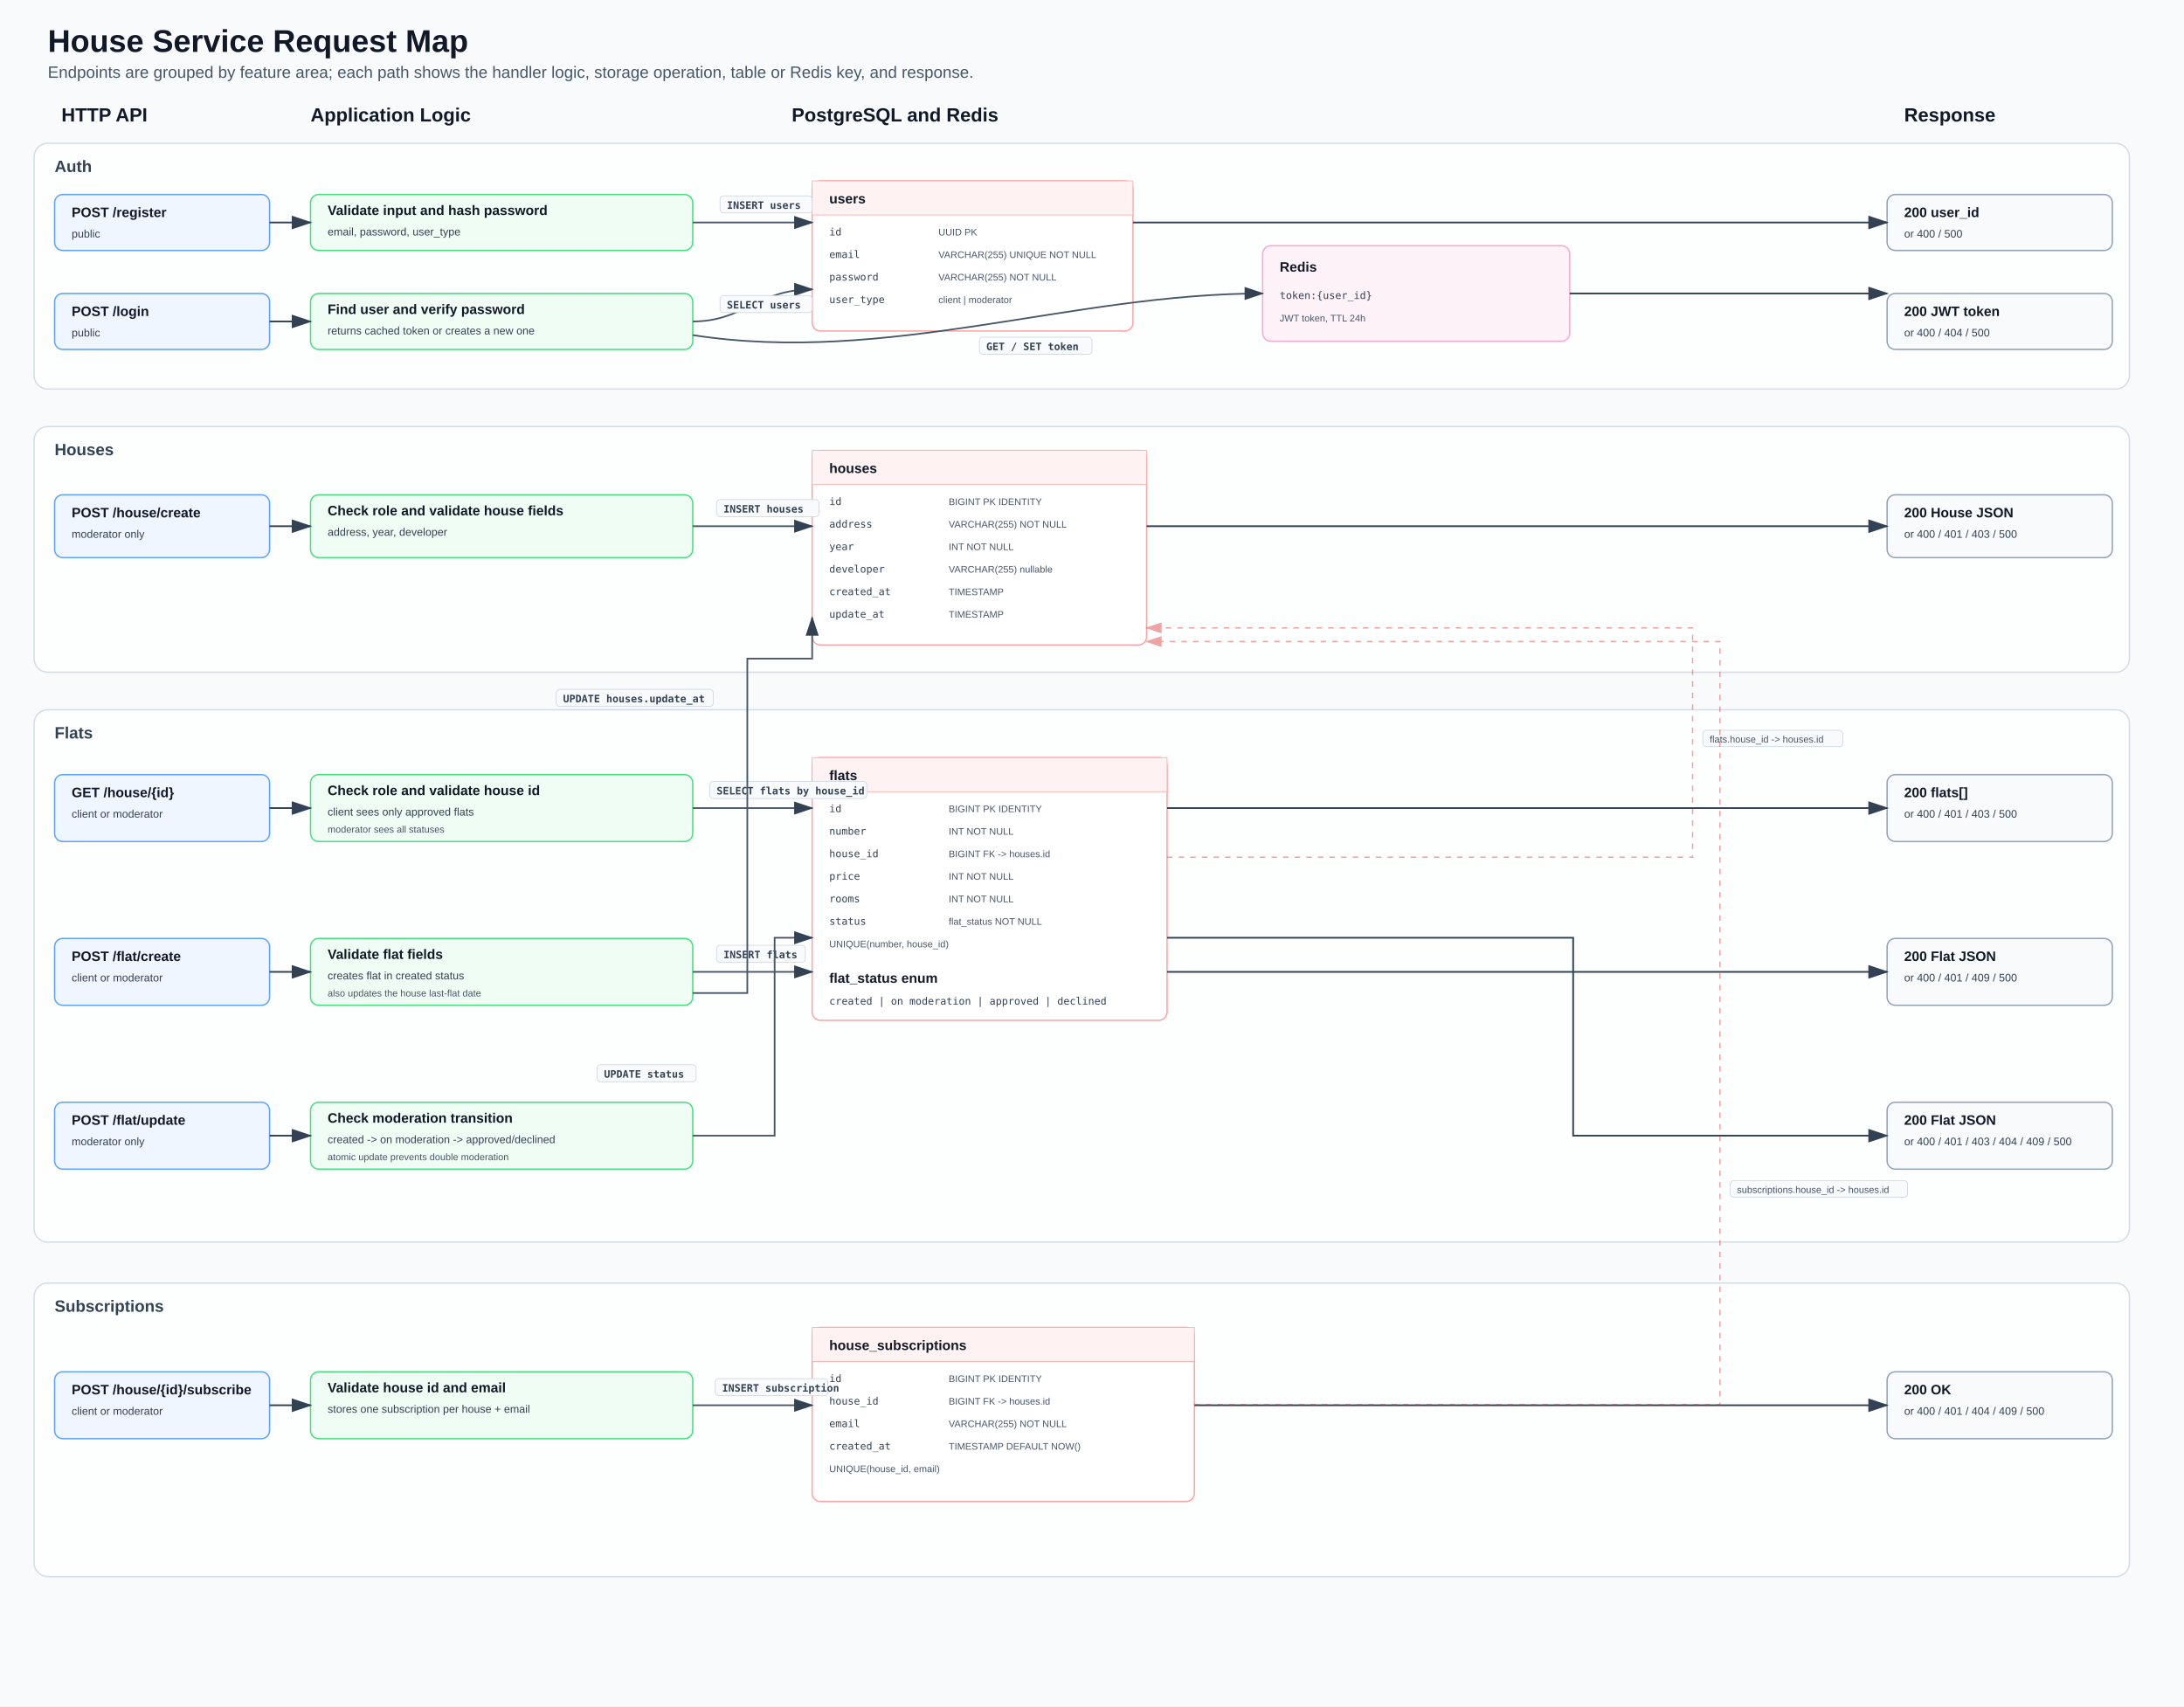
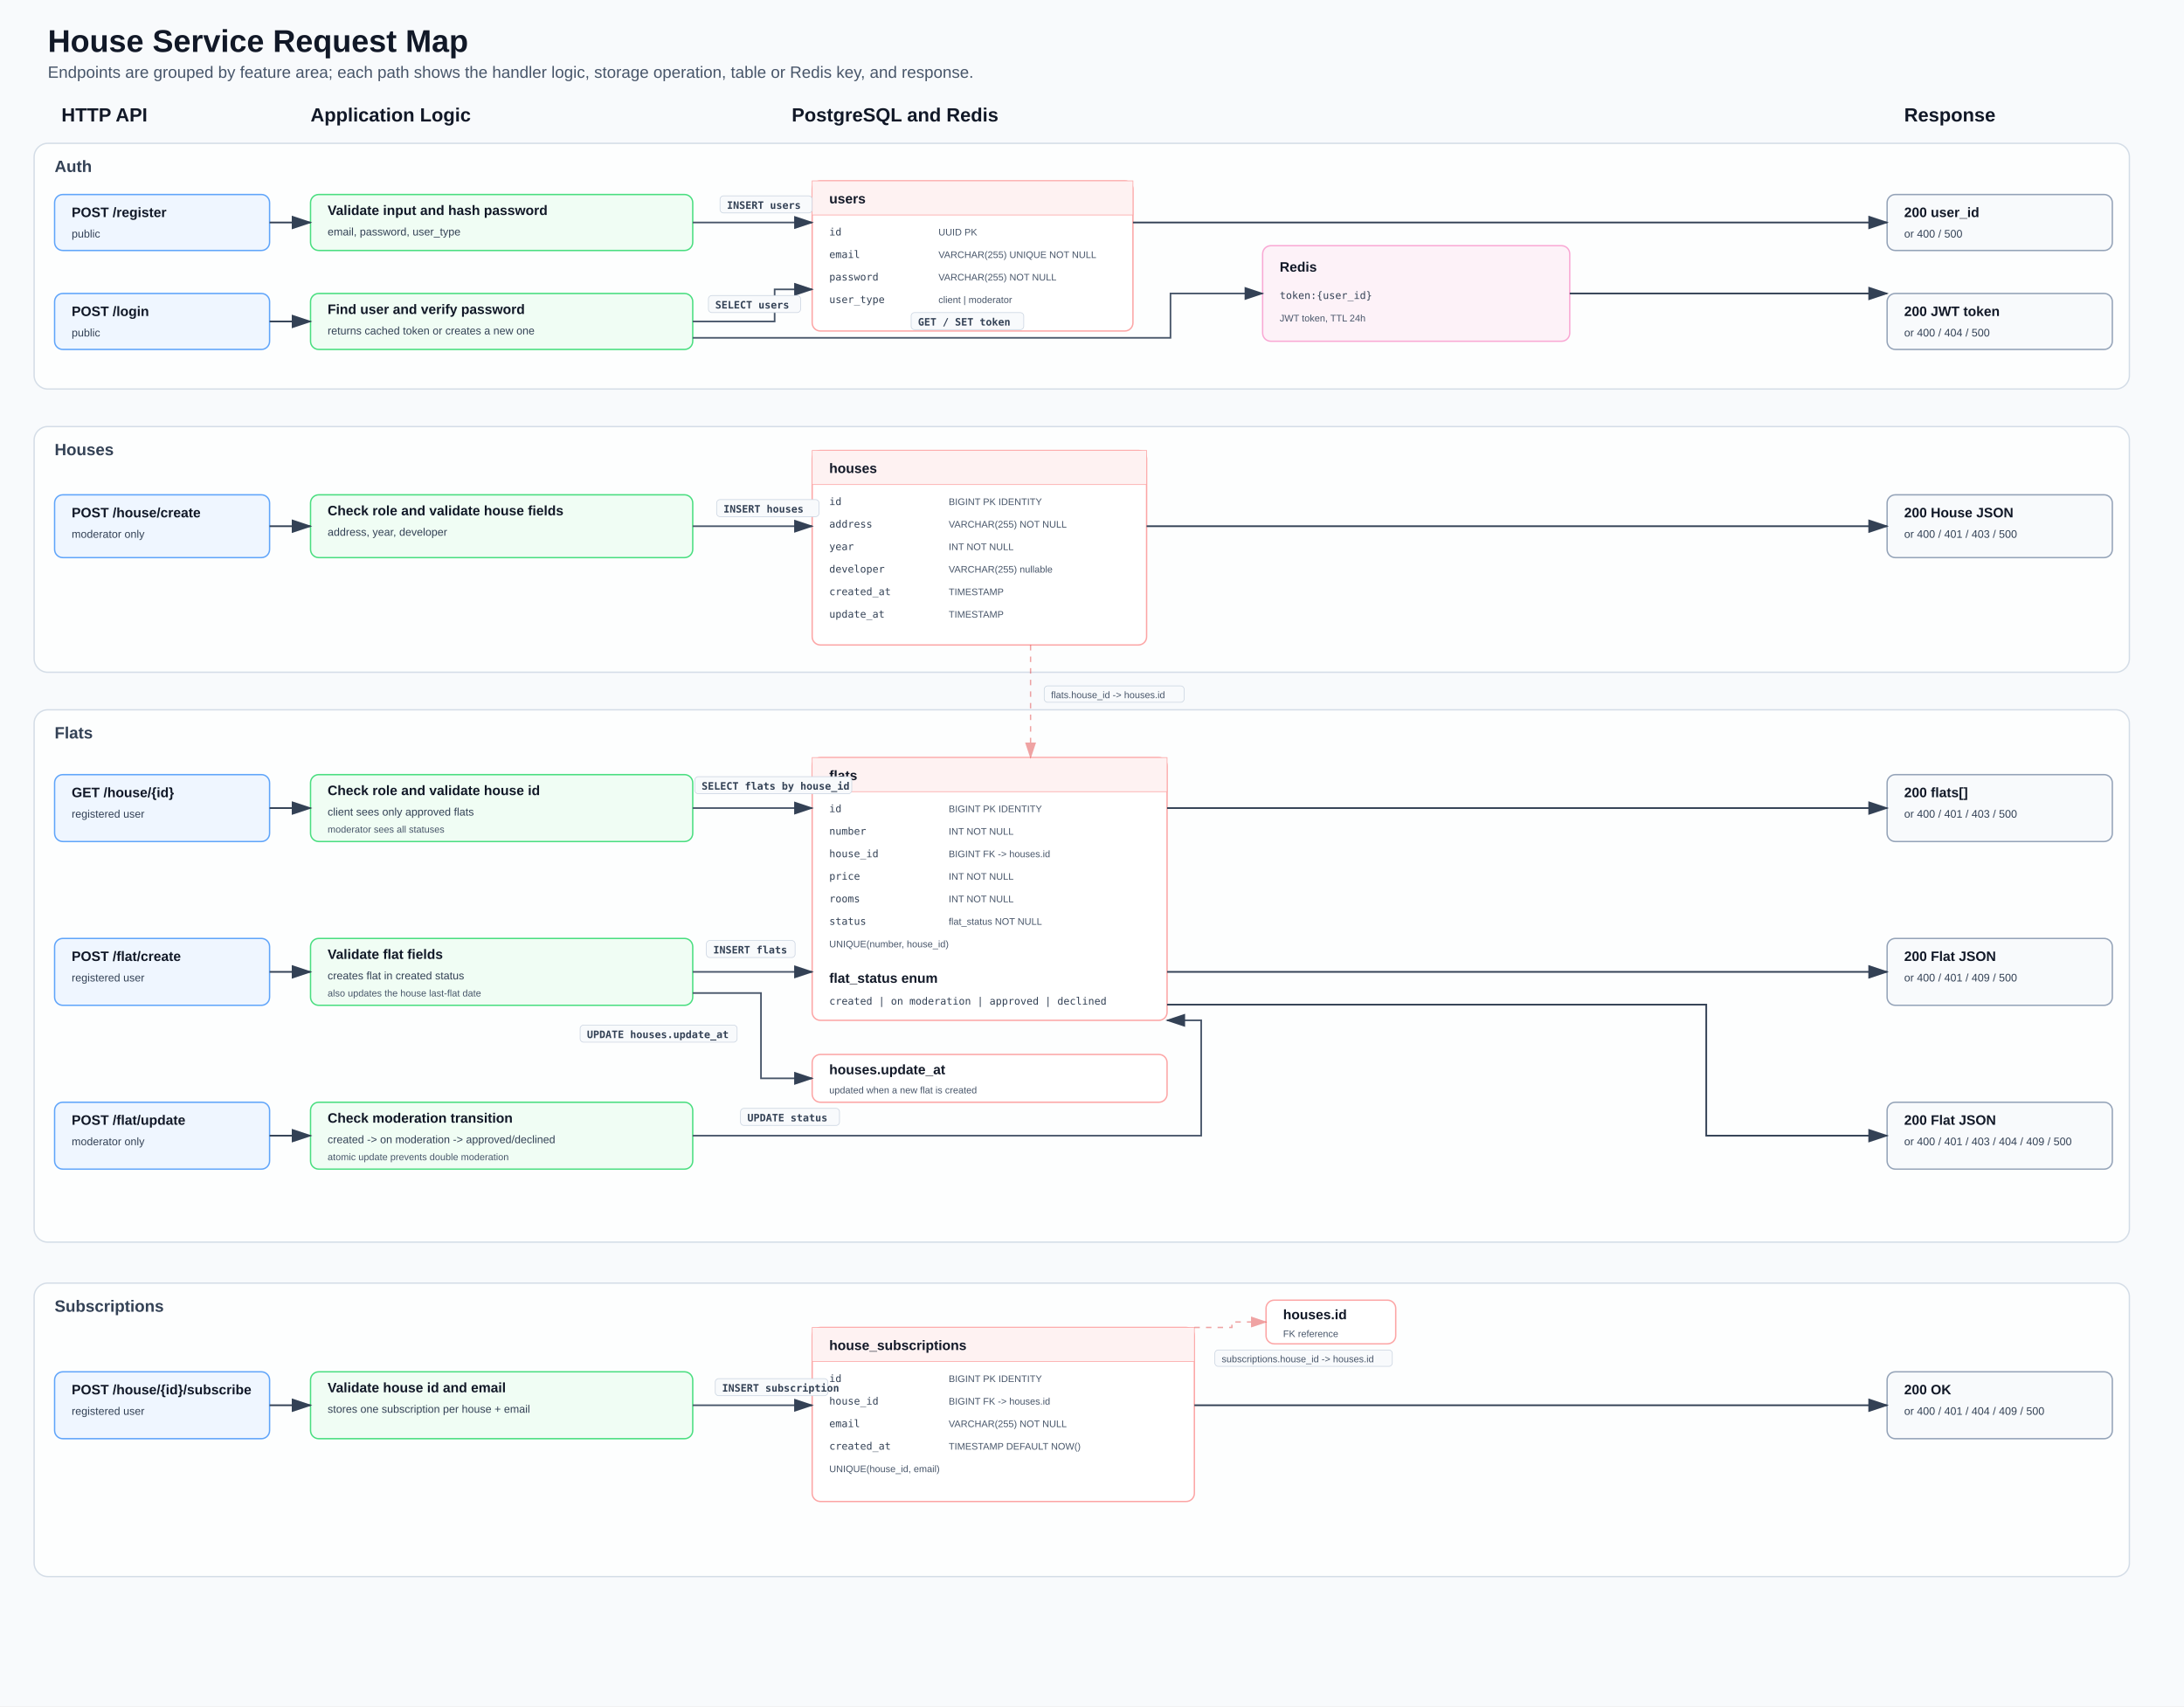
<svg xmlns="http://www.w3.org/2000/svg" width="3200" height="2500" viewBox="0 0 3200 2500">
  <defs>
    <marker id="arrow" markerWidth="14" markerHeight="14" refX="11" refY="4" orient="auto" markerUnits="strokeWidth">
      <path d="M 0 0 L 12 4 L 0 8 z" fill="#334155" />
    </marker>
    <marker id="relArrow" markerWidth="14" markerHeight="14" refX="11" refY="4" orient="auto" markerUnits="strokeWidth">
      <path d="M 0 0 L 12 4 L 0 8 z" fill="#DC2626" />
    </marker>
    <style>
      text { font-family: Arial, Helvetica, sans-serif; fill: #111827; }
      .title { font-size: 46px; font-weight: 700; }
      .subtitle { font-size: 24px; fill: #475569; }
      .section { font-size: 28px; font-weight: 700; }
      .groupTitle { font-size: 24px; font-weight: 700; fill: #334155; }
      .label { font-size: 20px; font-weight: 700; }
      .small { font-size: 16px; fill: #334155; }
      .tiny { font-size: 14px; fill: #475569; }
      .code { font-family: "SF Mono", Menlo, Consolas, monospace; font-size: 15px; fill: #334155; }
      .op { font-family: "SF Mono", Menlo, Consolas, monospace; font-size: 15px; font-weight: 700; fill: #334155; }
      .opBg { fill: #F8FAFC; stroke: #CBD5E1; stroke-width: 1; rx: 5; }
      .group { fill: #FFFFFF; stroke: #CBD5E1; stroke-width: 2; rx: 20; opacity: 0.78; }
      .box { fill: #ffffff; stroke: #CBD5E1; stroke-width: 2; rx: 12; }
      .api { fill: #EFF6FF; stroke: #60A5FA; }
      .logic { fill: #F0FDF4; stroke: #4ADE80; }
      .response { fill: #F8FAFC; stroke: #94A3B8; }
      .table { fill: #FFFFFF; stroke: #FCA5A5; }
      .tableHeader { fill: #FEF2F2; stroke: #FCA5A5; }
      .redis { fill: #FDF2F8; stroke: #F9A8D4; }
      .line { stroke: #334155; stroke-width: 2.5; fill: none; marker-end: url(#arrow); }
      .dataLine { stroke: #475569; stroke-width: 2.4; fill: none; marker-end: url(#arrow); }
      .rel { stroke: #DC2626; stroke-width: 2; stroke-dasharray: 8 9; fill: none; marker-end: url(#relArrow); opacity: 0.42; }
      .softRel { stroke: #DC2626; stroke-width: 2; stroke-dasharray: 7 8; fill: none; }
    </style>
  </defs>
  <rect x="0" y="0" width="3200" height="2500" fill="#F8FAFC" />
  <text x="70" y="76" class="title">House Service Request Map</text>
  <text x="70" y="114" class="subtitle">Endpoints are grouped by feature area; each path shows the handler logic, storage operation, table or Redis key, and response.</text>
  <text x="90" y="178" class="section">HTTP API</text>
  <text x="455" y="178" class="section">Application Logic</text>
  <text x="1160" y="178" class="section">PostgreSQL and Redis</text>
  <text x="2790" y="178" class="section">Response</text>
  <rect x="50" y="210" width="3070" height="360" class="group" />
  <text x="80" y="252" class="groupTitle">Auth</text>
  <rect x="80" y="285" width="315" height="82" class="box api" />
  <text x="105" y="318" class="label">POST /register</text>
  <text x="105" y="348" class="small">public</text>
  <rect x="455" y="285" width="560" height="82" class="box logic" />
  <text x="480" y="315" class="label">Validate input and hash password</text>
  <text x="480" y="345" class="small">email, password, user_type</text>
  <rect x="2765" y="285" width="330" height="82" class="box response" />
  <text x="2790" y="318" class="label">200 user_id</text>
  <text x="2790" y="348" class="small">or 400 / 500</text>
  <rect x="80" y="430" width="315" height="82" class="box api" />
  <text x="105" y="463" class="label">POST /login</text>
  <text x="105" y="493" class="small">public</text>
  <rect x="455" y="430" width="560" height="82" class="box logic" />
  <text x="480" y="460" class="label">Find user and verify password</text>
  <text x="480" y="490" class="small">returns cached token or creates a new one</text>
  <rect x="2765" y="430" width="330" height="82" class="box response" />
  <text x="2790" y="463" class="label">200 JWT token</text>
  <text x="2790" y="493" class="small">or 400 / 404 / 500</text>
  <rect x="1190" y="265" width="470" height="220" class="box table" />
  <rect x="1190" y="265" width="470" height="50" class="tableHeader" />
  <text x="1215" y="298" class="label">users</text>
  <text x="1215" y="345" class="code">id</text>
  <text x="1375" y="345" class="tiny">UUID PK</text>
  <text x="1215" y="378" class="code">email</text>
  <text x="1375" y="378" class="tiny">VARCHAR(255) UNIQUE NOT NULL</text>
  <text x="1215" y="411" class="code">password</text>
  <text x="1375" y="411" class="tiny">VARCHAR(255) NOT NULL</text>
  <text x="1215" y="444" class="code">user_type</text>
  <text x="1375" y="444" class="tiny">client | moderator</text>
  <rect x="1850" y="360" width="450" height="140" class="box redis" />
  <text x="1875" y="398" class="label">Redis</text>
  <text x="1875" y="438" class="code">token:{user_id}</text>
  <text x="1875" y="471" class="tiny">JWT token, TTL 24h</text>
  <path d="M395 326 L455 326" class="line" />
  <path d="M395 471 L455 471" class="line" />
  <path d="M1015 326 L1190 326" class="dataLine" />
  <rect x="1055" y="287" width="135" height="25" class="opBg" />
  <text x="1065" y="306" class="op">INSERT users</text>
  <path d="M1660 326 L2765 326" class="line" />
-   <path d="M1015 471 C 1090 471, 1110 424, 1190 424" class="dataLine" />
-   <rect x="1055" y="433" width="135" height="25" class="opBg" />
-   <text x="1065" y="452" class="op">SELECT users</text>
-   <path d="M1015 491 C 1300 535, 1570 430, 1850 430" class="dataLine" />
-   <rect x="1435" y="494" width="165" height="25" class="opBg" />
-   <text x="1445" y="513" class="op">GET / SET token</text>
+   <path d="M1015 471 L1135 471 L1135 424 L1190 424" class="dataLine" />
+   <rect x="1038" y="433" width="135" height="25" class="opBg" />
+   <text x="1048" y="452" class="op">SELECT users</text>
+   <path d="M1015 495 L1715 495 L1715 430 L1850 430" class="dataLine" />
+   <rect x="1335" y="458" width="165" height="25" class="opBg" />
+   <text x="1345" y="477" class="op">GET / SET token</text>
  <path d="M2300 430 L2765 430" class="line" />
  <rect x="50" y="625" width="3070" height="360" class="group" />
  <text x="80" y="667" class="groupTitle">Houses</text>
  <rect x="80" y="725" width="315" height="92" class="box api" />
  <text x="105" y="758" class="label">POST /house/create</text>
  <text x="105" y="788" class="small">moderator only</text>
  <rect x="455" y="725" width="560" height="92" class="box logic" />
  <text x="480" y="755" class="label">Check role and validate house fields</text>
  <text x="480" y="785" class="small">address, year, developer</text>
  <rect x="2765" y="725" width="330" height="92" class="box response" />
  <text x="2790" y="758" class="label">200 House JSON</text>
  <text x="2790" y="788" class="small">or 400 / 401 / 403 / 500</text>
  <rect x="1190" y="660" width="490" height="285" class="box table" />
  <rect x="1190" y="660" width="490" height="50" class="tableHeader" />
  <text x="1215" y="693" class="label">houses</text>
  <text x="1215" y="740" class="code">id</text>
  <text x="1390" y="740" class="tiny">BIGINT PK IDENTITY</text>
  <text x="1215" y="773" class="code">address</text>
  <text x="1390" y="773" class="tiny">VARCHAR(255) NOT NULL</text>
  <text x="1215" y="806" class="code">year</text>
  <text x="1390" y="806" class="tiny">INT NOT NULL</text>
  <text x="1215" y="839" class="code">developer</text>
  <text x="1390" y="839" class="tiny">VARCHAR(255) nullable</text>
  <text x="1215" y="872" class="code">created_at</text>
  <text x="1390" y="872" class="tiny">TIMESTAMP</text>
  <text x="1215" y="905" class="code">update_at</text>
  <text x="1390" y="905" class="tiny">TIMESTAMP</text>
  <path d="M395 771 L455 771" class="line" />
  <path d="M1015 771 L1190 771" class="dataLine" />
  <rect x="1050" y="732" width="150" height="25" class="opBg" />
  <text x="1060" y="751" class="op">INSERT houses</text>
  <path d="M1680 771 L2765 771" class="line" />
  <rect x="50" y="1040" width="3070" height="780" class="group" />
  <text x="80" y="1082" class="groupTitle">Flats</text>
  <rect x="80" y="1135" width="315" height="98" class="box api" />
  <text x="105" y="1168" class="label">GET /house/{id}</text>
-   <text x="105" y="1198" class="small">client or moderator</text>
+   <text x="105" y="1198" class="small">registered user</text>
  <rect x="455" y="1135" width="560" height="98" class="box logic" />
  <text x="480" y="1165" class="label">Check role and validate house id</text>
  <text x="480" y="1195" class="small">client sees only approved flats</text>
  <text x="480" y="1220" class="tiny">moderator sees all statuses</text>
  <rect x="2765" y="1135" width="330" height="98" class="box response" />
  <text x="2790" y="1168" class="label">200 flats[]</text>
  <text x="2790" y="1198" class="small">or 400 / 401 / 403 / 500</text>
  <rect x="80" y="1375" width="315" height="98" class="box api" />
  <text x="105" y="1408" class="label">POST /flat/create</text>
-   <text x="105" y="1438" class="small">client or moderator</text>
+   <text x="105" y="1438" class="small">registered user</text>
  <rect x="455" y="1375" width="560" height="98" class="box logic" />
  <text x="480" y="1405" class="label">Validate flat fields</text>
  <text x="480" y="1435" class="small">creates flat in created status</text>
  <text x="480" y="1460" class="tiny">also updates the house last-flat date</text>
  <rect x="2765" y="1375" width="330" height="98" class="box response" />
  <text x="2790" y="1408" class="label">200 Flat JSON</text>
  <text x="2790" y="1438" class="small">or 400 / 401 / 409 / 500</text>
  <rect x="80" y="1615" width="315" height="98" class="box api" />
  <text x="105" y="1648" class="label">POST /flat/update</text>
  <text x="105" y="1678" class="small">moderator only</text>
  <rect x="455" y="1615" width="560" height="98" class="box logic" />
  <text x="480" y="1645" class="label">Check moderation transition</text>
  <text x="480" y="1675" class="small">created -&gt; on moderation -&gt; approved/declined</text>
  <text x="480" y="1700" class="tiny">atomic update prevents double moderation</text>
  <rect x="2765" y="1615" width="330" height="98" class="box response" />
  <text x="2790" y="1648" class="label">200 Flat JSON</text>
  <text x="2790" y="1678" class="small">or 400 / 401 / 403 / 404 / 409 / 500</text>
  <rect x="1190" y="1110" width="520" height="385" class="box table" />
  <rect x="1190" y="1110" width="520" height="50" class="tableHeader" />
  <text x="1215" y="1143" class="label">flats</text>
  <text x="1215" y="1190" class="code">id</text>
  <text x="1390" y="1190" class="tiny">BIGINT PK IDENTITY</text>
  <text x="1215" y="1223" class="code">number</text>
  <text x="1390" y="1223" class="tiny">INT NOT NULL</text>
  <text x="1215" y="1256" class="code">house_id</text>
  <text x="1390" y="1256" class="tiny">BIGINT FK -&gt; houses.id</text>
  <text x="1215" y="1289" class="code">price</text>
  <text x="1390" y="1289" class="tiny">INT NOT NULL</text>
  <text x="1215" y="1322" class="code">rooms</text>
  <text x="1390" y="1322" class="tiny">INT NOT NULL</text>
  <text x="1215" y="1355" class="code">status</text>
  <text x="1390" y="1355" class="tiny">flat_status NOT NULL</text>
  <text x="1215" y="1388" class="tiny">UNIQUE(number, house_id)</text>
  <text x="1215" y="1440" class="label">flat_status enum</text>
  <text x="1215" y="1472" class="code">created | on moderation | approved | declined</text>
+   <rect x="1190" y="1545" width="520" height="70" class="box table" />
+   <text x="1215" y="1574" class="label">houses.update_at</text>
+   <text x="1215" y="1602" class="tiny">updated when a new flat is created</text>
  <path d="M395 1184 L455 1184" class="line" />
  <path d="M395 1424 L455 1424" class="line" />
  <path d="M395 1664 L455 1664" class="line" />
  <path d="M1015 1184 L1190 1184" class="dataLine" />
-   <rect x="1040" y="1145" width="230" height="25" class="opBg" />
-   <text x="1050" y="1164" class="op">SELECT flats by house_id</text>
+   <rect x="1018" y="1138" width="230" height="25" class="opBg" />
+   <text x="1028" y="1157" class="op">SELECT flats by house_id</text>
  <path d="M1015 1424 L1190 1424" class="dataLine" />
-   <rect x="1050" y="1385" width="130" height="25" class="opBg" />
-   <text x="1060" y="1404" class="op">INSERT flats</text>
-   <path d="M1015 1455 L1095 1455 L1095 965 L1190 965 L1190 905" class="dataLine" />
-   <rect x="815" y="1010" width="230" height="25" class="opBg" />
-   <text x="825" y="1029" class="op">UPDATE houses.update_at</text>
-   <path d="M1015 1664 L1135 1664 L1135 1374 L1190 1374" class="dataLine" />
-   <rect x="875" y="1560" width="145" height="25" class="opBg" />
-   <text x="885" y="1579" class="op">UPDATE status</text>
+   <rect x="1035" y="1378" width="130" height="25" class="opBg" />
+   <text x="1045" y="1397" class="op">INSERT flats</text>
+   <path d="M1015 1455 L1115 1455 L1115 1580 L1190 1580" class="dataLine" />
+   <rect x="850" y="1502" width="230" height="25" class="opBg" />
+   <text x="860" y="1521" class="op">UPDATE houses.update_at</text>
+   <path d="M1015 1664 L1760 1664 L1760 1495 L1710 1495" class="dataLine" />
+   <rect x="1085" y="1624" width="145" height="25" class="opBg" />
+   <text x="1095" y="1643" class="op">UPDATE status</text>
  <path d="M1710 1184 L2765 1184" class="line" />
  <path d="M1710 1424 L2765 1424" class="line" />
-   <path d="M1710 1374 L2305 1374 L2305 1664 L2765 1664" class="line" />
+   <path d="M1710 1472 L2500 1472 L2500 1664 L2765 1664" class="line" />
  <rect x="50" y="1880" width="3070" height="430" class="group" />
  <text x="80" y="1922" class="groupTitle">Subscriptions</text>
  <rect x="80" y="2010" width="315" height="98" class="box api" />
  <text x="105" y="2043" class="label">POST /house/{id}/subscribe</text>
-   <text x="105" y="2073" class="small">client or moderator</text>
+   <text x="105" y="2073" class="small">registered user</text>
  <rect x="455" y="2010" width="560" height="98" class="box logic" />
  <text x="480" y="2040" class="label">Validate house id and email</text>
  <text x="480" y="2070" class="small">stores one subscription per house + email</text>
  <rect x="2765" y="2010" width="330" height="98" class="box response" />
  <text x="2790" y="2043" class="label">200 OK</text>
  <text x="2790" y="2073" class="small">or 400 / 401 / 404 / 409 / 500</text>
  <rect x="1190" y="1945" width="560" height="255" class="box table" />
  <rect x="1190" y="1945" width="560" height="50" class="tableHeader" />
  <text x="1215" y="1978" class="label">house_subscriptions</text>
  <text x="1215" y="2025" class="code">id</text>
  <text x="1390" y="2025" class="tiny">BIGINT PK IDENTITY</text>
  <text x="1215" y="2058" class="code">house_id</text>
  <text x="1390" y="2058" class="tiny">BIGINT FK -&gt; houses.id</text>
  <text x="1215" y="2091" class="code">email</text>
  <text x="1390" y="2091" class="tiny">VARCHAR(255) NOT NULL</text>
  <text x="1215" y="2124" class="code">created_at</text>
  <text x="1390" y="2124" class="tiny">TIMESTAMP DEFAULT NOW()</text>
  <text x="1215" y="2157" class="tiny">UNIQUE(house_id, email)</text>
  <path d="M395 2059 L455 2059" class="line" />
  <path d="M1015 2059 L1190 2059" class="dataLine" />
  <rect x="1048" y="2020" width="165" height="25" class="opBg" />
  <text x="1058" y="2039" class="op">INSERT subscription</text>
  <path d="M1750 2059 L2765 2059" class="line" />
-   <path d="M1710 1256 L2480 1256 L2480 920 L1680 920" class="rel" />
-   <rect x="2495" y="1070" width="205" height="24" class="opBg" />
-   <text x="2505" y="1088" class="tiny">flats.house_id -&gt; houses.id</text>
-   <path d="M1750 2058 L2520 2058 L2520 940 L1680 940" class="rel" />
-   <rect x="2535" y="1730" width="260" height="24" class="opBg" />
-   <text x="2545" y="1748" class="tiny">subscriptions.house_id -&gt; houses.id</text>
+   <path d="M1510 945 L1510 1110" class="rel" />
+   <rect x="1530" y="1005" width="205" height="24" class="opBg" />
+   <text x="1540" y="1023" class="tiny">flats.house_id -&gt; houses.id</text>
+   <rect x="1855" y="1905" width="190" height="64" class="box table" />
+   <text x="1880" y="1933" class="label">houses.id</text>
+   <text x="1880" y="1959" class="tiny">FK reference</text>
+   <path d="M1750 1945 L1805 1945 L1805 1937 L1855 1937" class="rel" />
+   <rect x="1780" y="1978" width="260" height="24" class="opBg" />
+   <text x="1790" y="1996" class="tiny">subscriptions.house_id -&gt; houses.id</text>
</svg>
